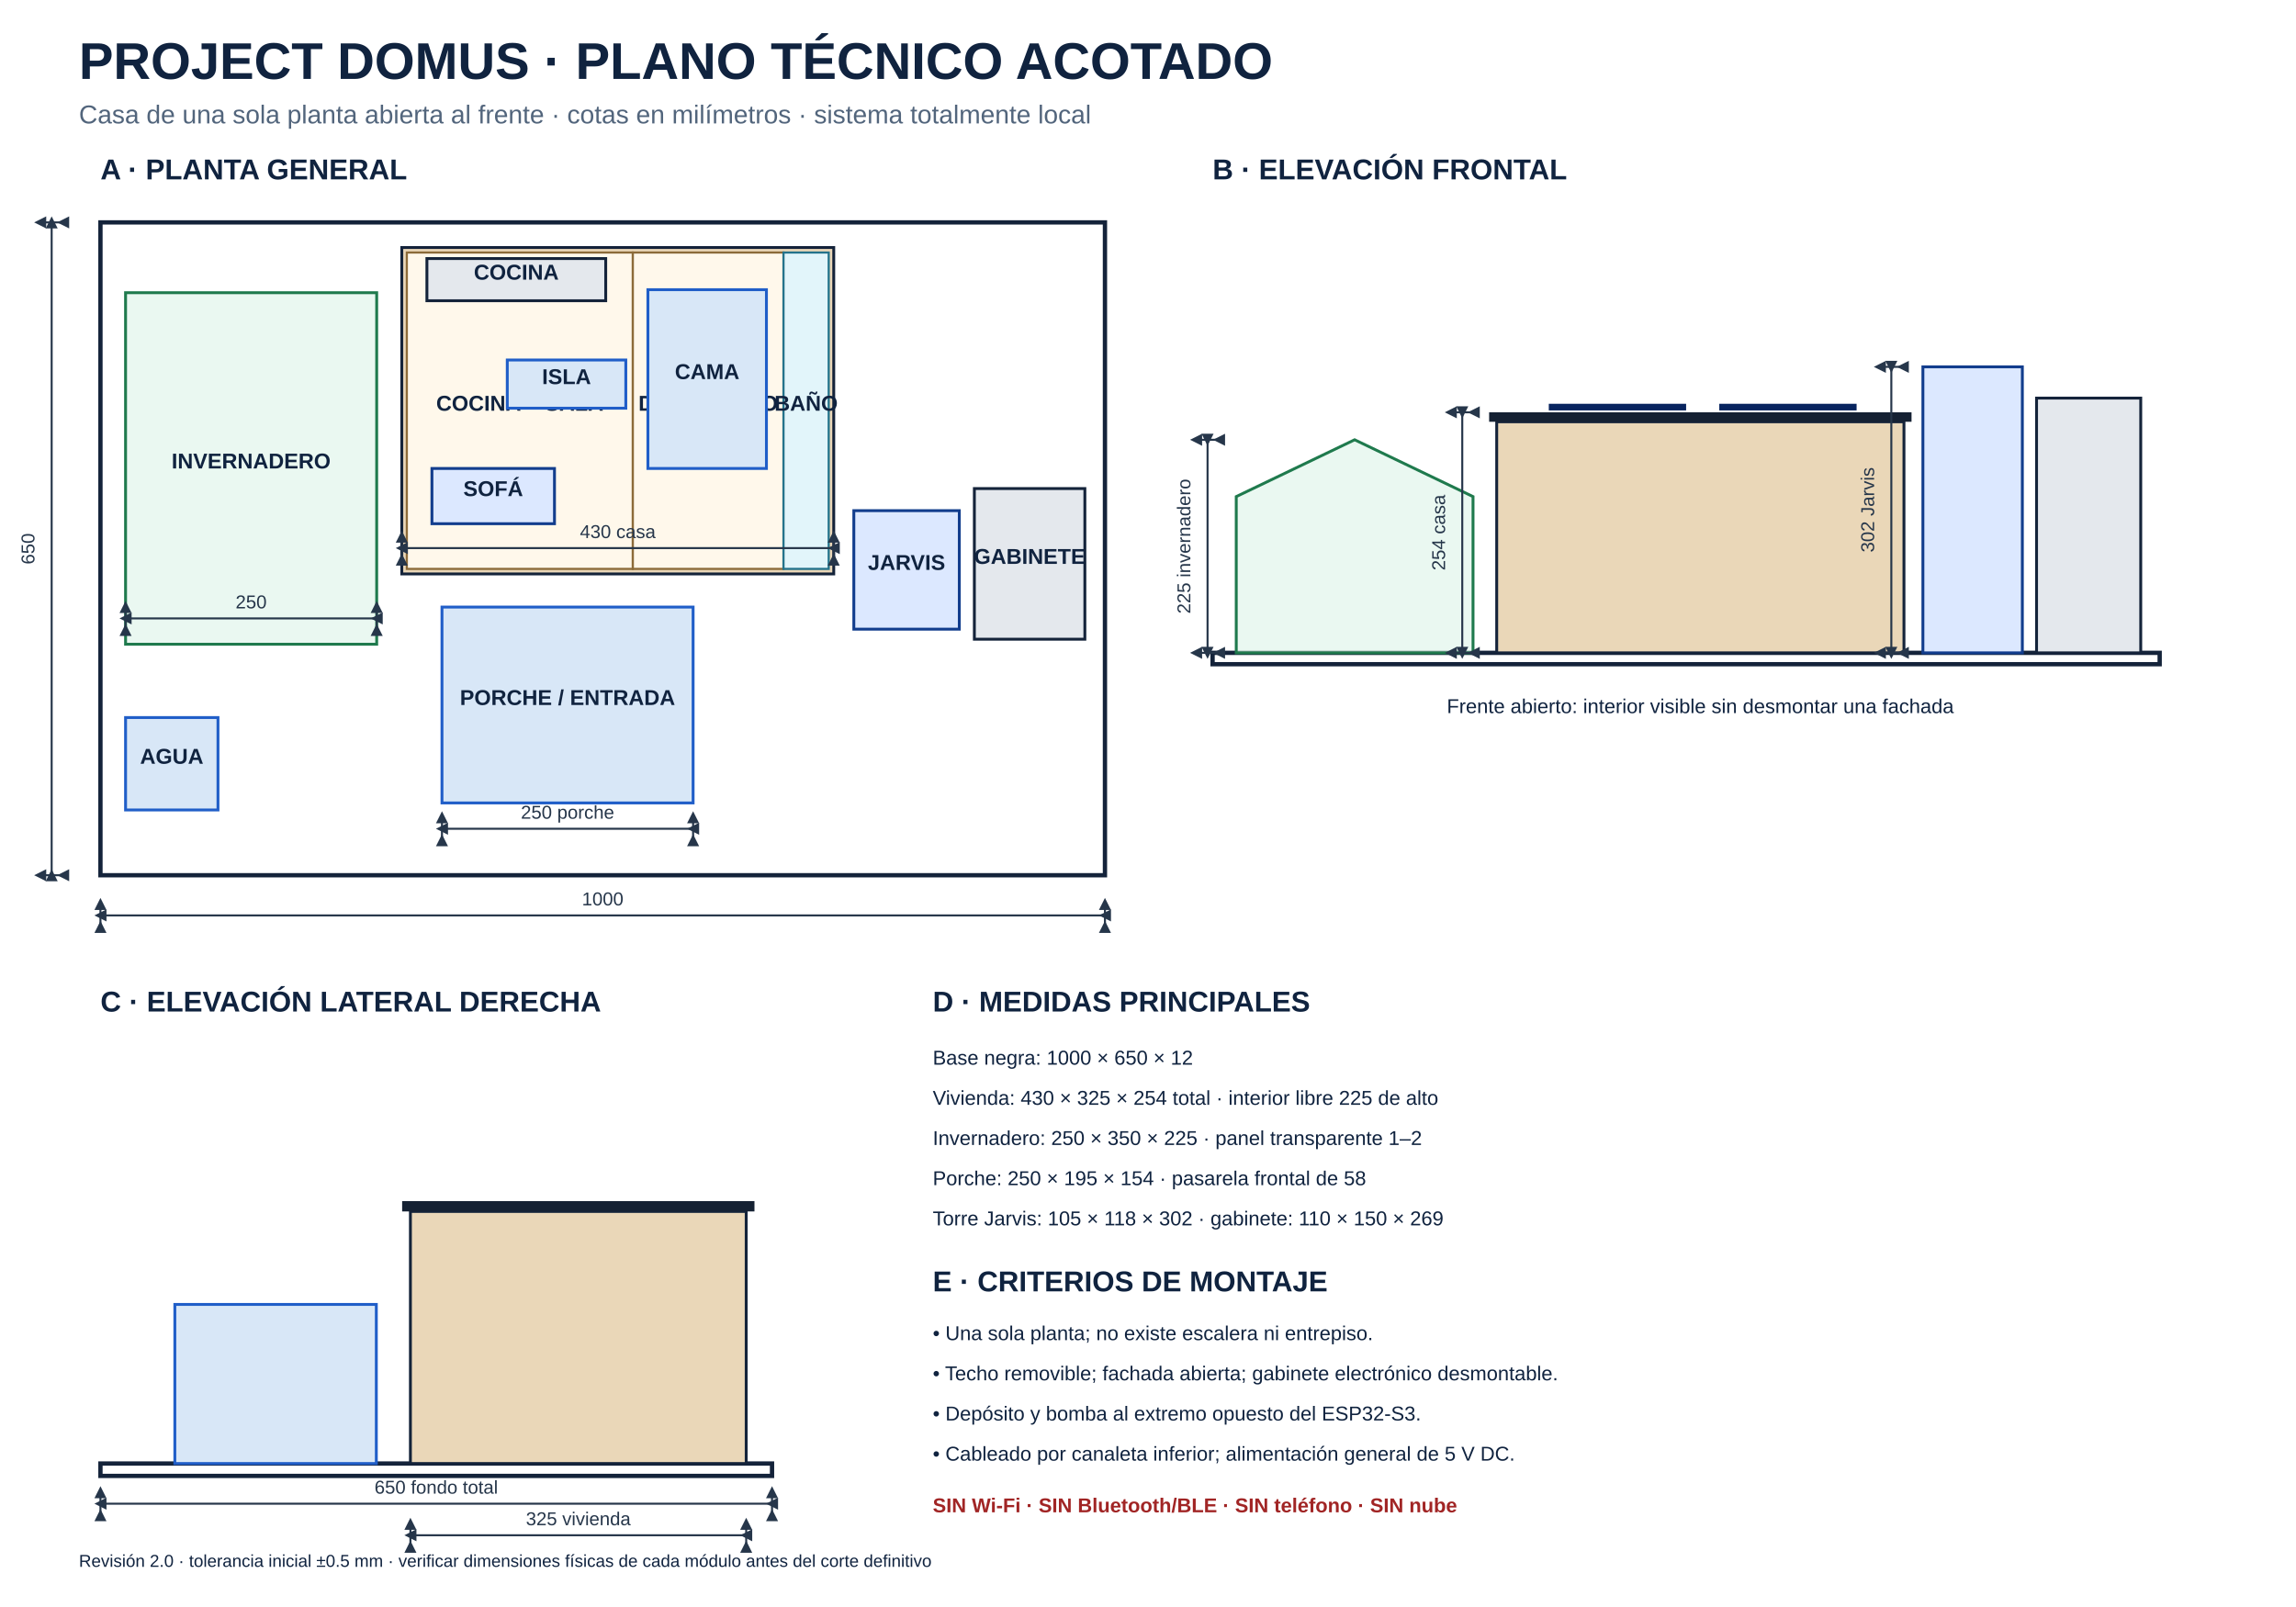
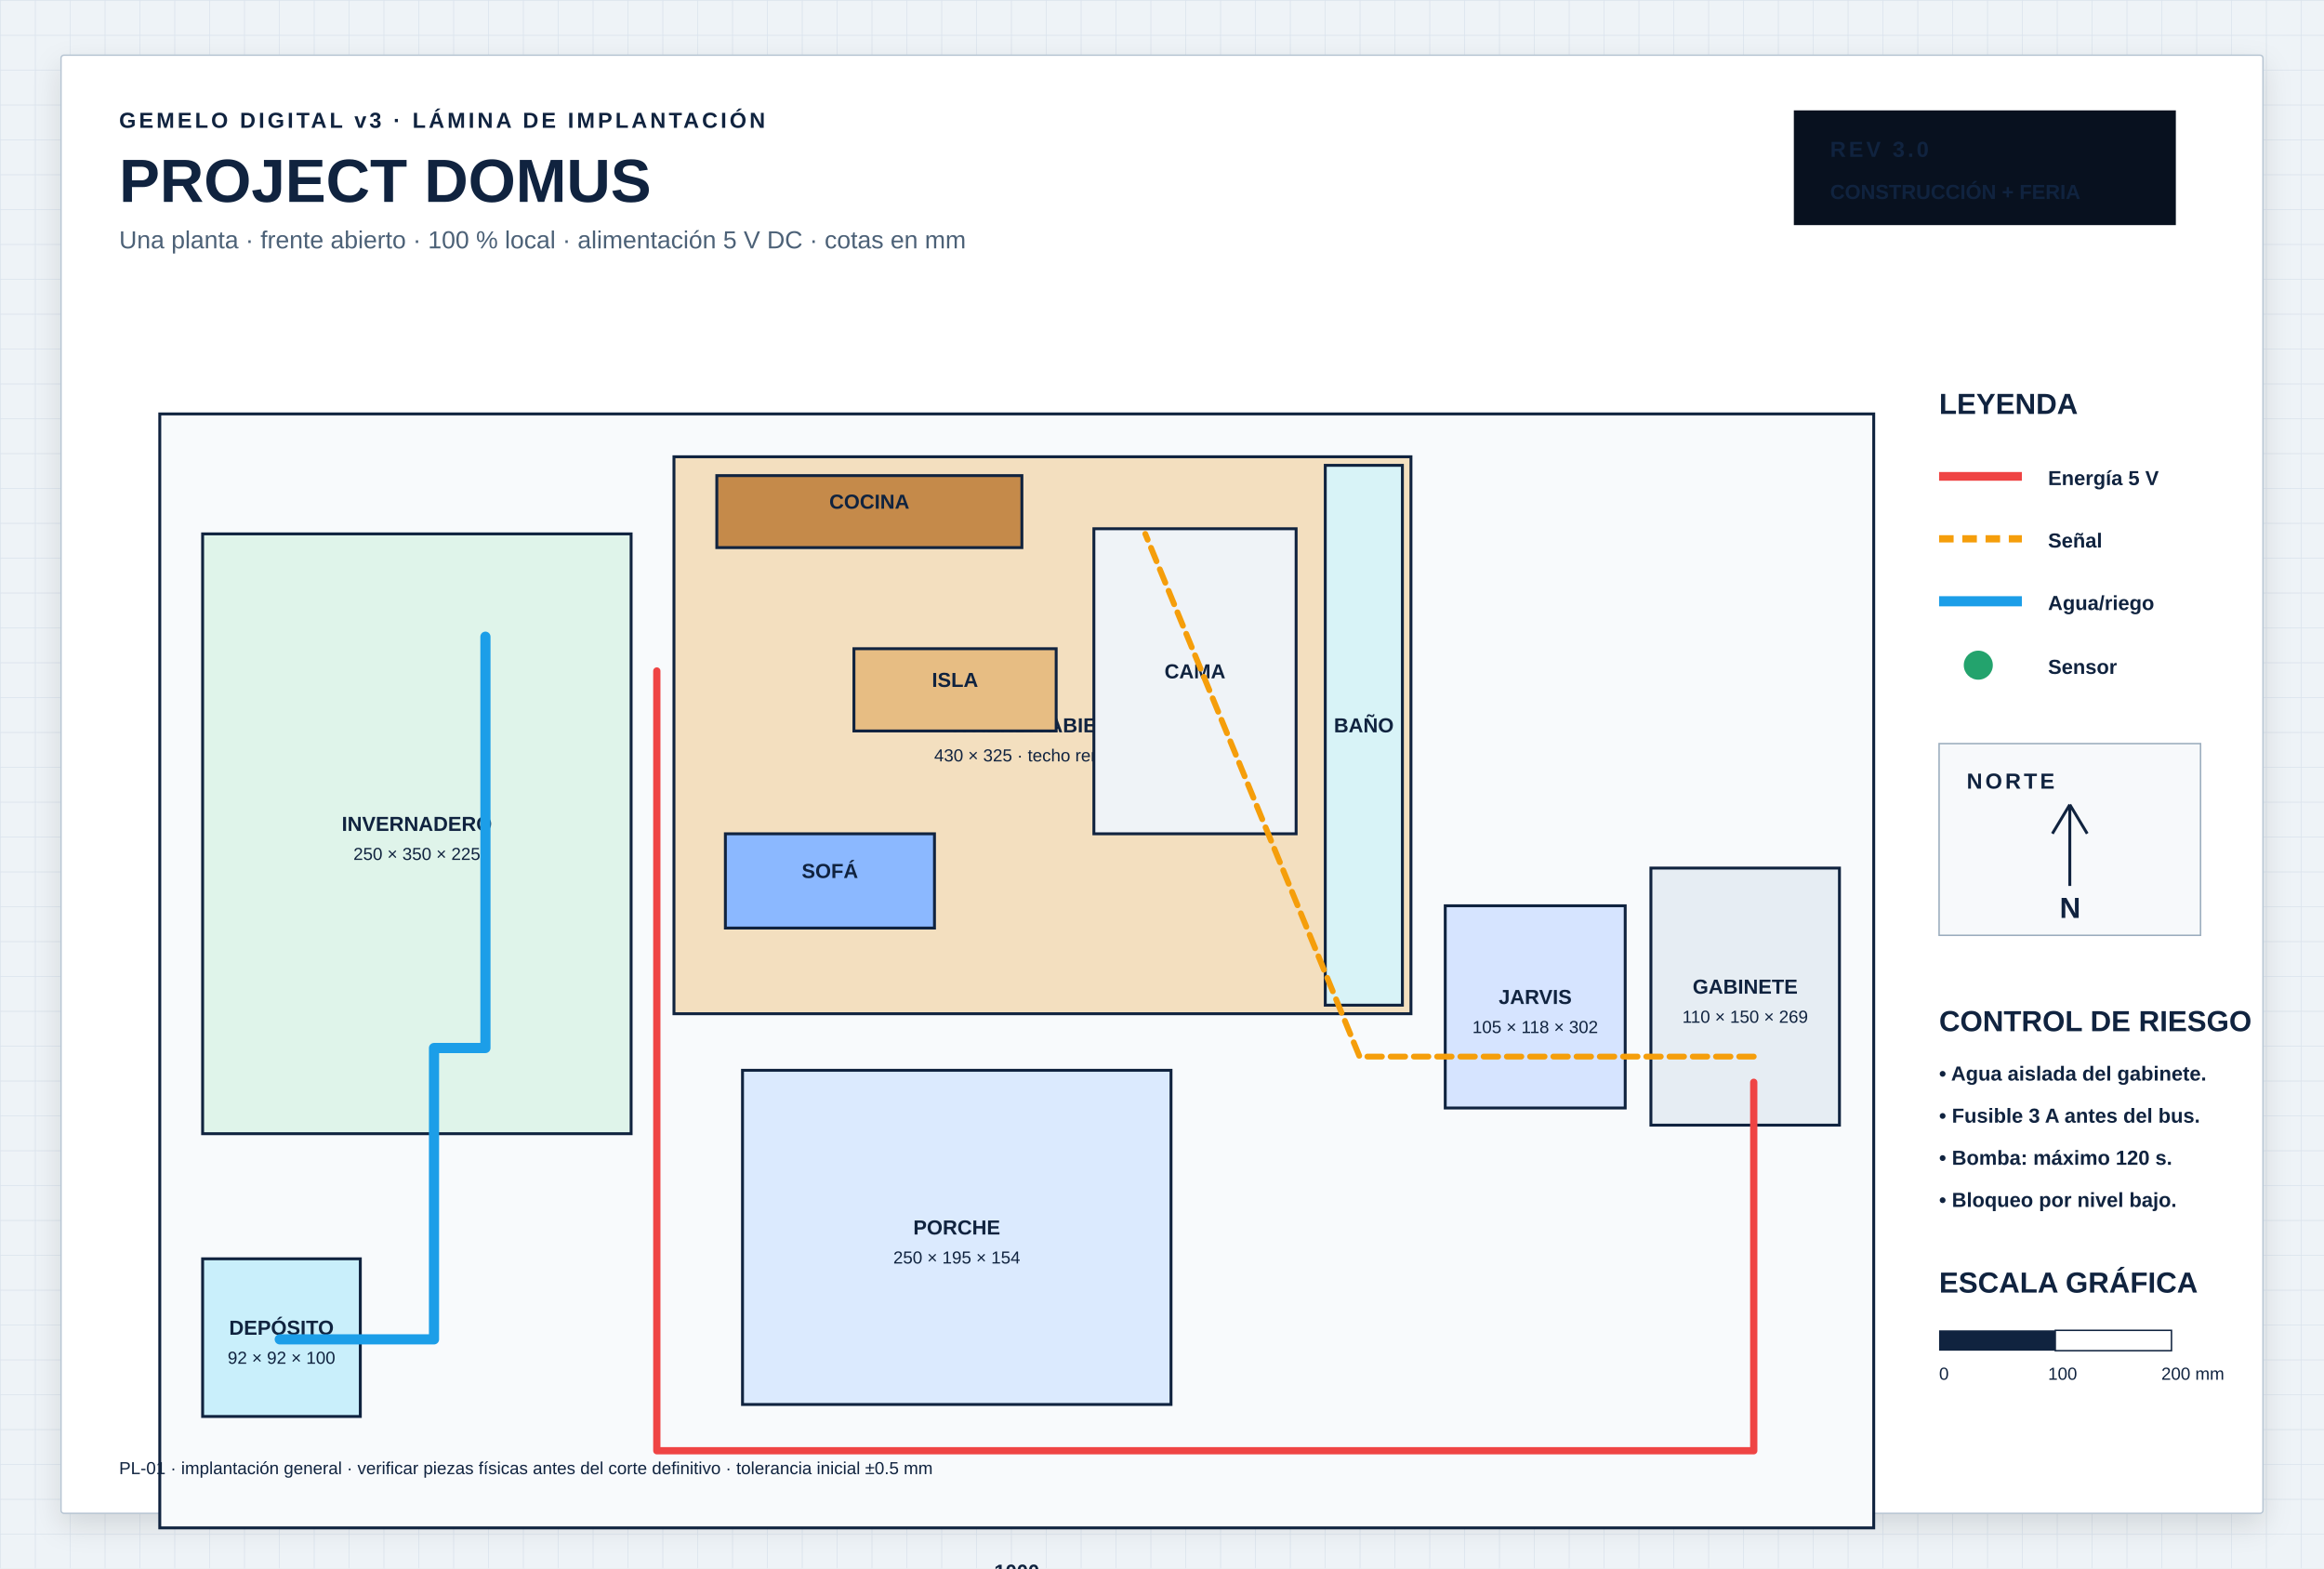
- <svg xmlns="http://www.w3.org/2000/svg" width="1600" height="1120" viewBox="0 0 1600 1120">
-   <style>text{font-family:Arial,sans-serif;fill:#10233f}.title{font-size:36px;font-weight:bold}.sub{font-size:18px;fill:#52657c}.h{font-size:20px;font-weight:bold}.lbl{font-size:14px}.small{font-size:12px}.outline{fill:none;stroke:#14233a;stroke-width:3}.wall{fill:#ead7b8;stroke:#14233a;stroke-width:2}.module{fill:#d8e7f7;stroke:#205ec8;stroke-width:2}.greenhouse{fill:#dff4ea;fill-opacity:.65;stroke:#1f7a4d;stroke-width:2}.service{fill:#e4e8ed;stroke:#14233a;stroke-width:2}.jarvis{fill:#dce8ff;stroke:#123d8d;stroke-width:2}.roomfill{fill:#fff8eb;stroke:#8c6b39;stroke-width:1.5}.bath{fill:#e2f5fa;stroke:#24738b;stroke-width:1.5}.dim{stroke:#26364a;stroke-width:1.4;marker-start:url(#a);marker-end:url(#a)}.dt{font-size:13px;text-anchor:middle;fill:#26364a}.note{font-size:14px;fill:#a12525;font-weight:bold}.room{font-size:15px;font-weight:bold;text-anchor:middle}.dash{fill:none;stroke:#66778b;stroke-width:1.4;stroke-dasharray:6 4}</style>
+ <svg xmlns="http://www.w3.org/2000/svg" width="1600" height="1080" viewBox="0 0 1600 1080">
  <defs>
-     <marker id="a" markerWidth="6" markerHeight="6" refX="3" refY="3" orient="auto">
-       <path d="M0,3 L6,0 L6,6 Z" fill="#26364a" />
-     </marker>
+     <pattern id="grid" width="24" height="24" patternUnits="userSpaceOnUse">
+       <path d="M24 0H0V24" fill="none" stroke="#dbe4ed" stroke-width="1" />
+     </pattern>
+     <filter id="shadow">
+       <feDropShadow dx="0" dy="8" stdDeviation="10" flood-opacity=".12" />
+     </filter>
  </defs>
-   <rect width="1600" height="1120" fill="white" />
-   <text x="55" y="55" class="title">PROJECT DOMUS · PLANO TÉCNICO ACOTADO</text>
-   <text x="55" y="86" class="sub">Casa de una sola planta abierta al frente · cotas en milímetros · sistema totalmente local</text>
-   <text x="70" y="125" class="h">A · PLANTA GENERAL</text>
-   <rect x="70.0" y="155.0" width="700.0" height="455" class="outline" />
-   <rect x="87.5" y="204.0" width="175.0" height="245" class="greenhouse" />
-   <text x="175.0" y="326.5" class="room">INVERNADERO</text>
-   <rect x="280.0" y="172.5" width="301.0" height="227.5" class="wall" />
-   <rect x="283.5" y="176.0" width="157.5" height="220.5" class="roomfill" />
-   <text x="362.25" y="286.25" class="room">COCINA + SALA</text>
-   <rect x="441.0" y="176.0" width="105.0" height="220.5" class="roomfill" />
-   <text x="493.5" y="286.25" class="room">DORMITORIO</text>
-   <rect x="546.0" y="176.0" width="31.5" height="220.5" class="bath" />
-   <text x="561.75" y="286.25" class="room">BAÑO</text>
-   <rect x="308.0" y="423.1" width="175.0" height="136.5" class="module" />
-   <text x="395.5" y="491.35" class="room">PORCHE / ENTRADA</text>
-   <rect x="595.0" y="355.9" width="73.5" height="82.6" class="jarvis" />
-   <text x="631.75" y="397.2" class="room">JARVIS</text>
-   <rect x="679.0" y="340.5" width="77.0" height="105.0" class="service" />
-   <text x="717.5" y="393.0" class="room">GABINETE</text>
-   <rect x="87.5" y="500.1" width="64.4" height="64.4" class="module" />
-   <text x="119.7" y="532.3" class="room">AGUA</text>
-   <rect x="297.5" y="180.2" width="124.6" height="29.4" class="service" />
-   <text x="359.8" y="194.9" class="room">COCINA</text>
-   <rect x="353.5" y="250.9" width="82.6" height="33.6" class="module" />
-   <text x="394.8" y="267.7" class="room">ISLA</text>
-   <rect x="301.0" y="326.5" width="85.4" height="38.5" class="jarvis" />
-   <text x="343.7" y="345.75" class="room">SOFÁ</text>
-   <rect x="451.5" y="201.9" width="82.6" height="124.6" class="module" />
-   <text x="492.8" y="264.2" class="room">CAMA</text>
-   <line x1="70" y1="638.0" x2="770.0" y2="638.0" class="dim" />
-   <line x1="70" y1="630.0" x2="70" y2="646.0" class="dim" />
-   <line x1="770.0" y1="630.0" x2="770.0" y2="646.0" class="dim" />
-   <text x="420.0" y="631.0" class="dt">1000</text>
-   <line x1="36" y1="155" x2="36" y2="610.0" class="dim" />
-   <line x1="28" y1="155" x2="44" y2="155" class="dim" />
-   <line x1="28" y1="610.0" x2="44" y2="610.0" class="dim" />
-   <text x="24" y="382.5" class="dt" transform="rotate(-90 24 382.5)">650</text>
-   <line x1="280.0" y1="382.0" x2="581.0" y2="382.0" class="dim" />
-   <line x1="280.0" y1="374.0" x2="280.0" y2="390.0" class="dim" />
-   <line x1="581.0" y1="374.0" x2="581.0" y2="390.0" class="dim" />
-   <text x="430.5" y="375.0" class="dt">430 casa</text>
-   <line x1="87.5" y1="431.0" x2="262.5" y2="431.0" class="dim" />
-   <line x1="87.5" y1="423.0" x2="87.5" y2="439.0" class="dim" />
-   <line x1="262.5" y1="423.0" x2="262.5" y2="439.0" class="dim" />
-   <text x="175.0" y="424.0" class="dt">250</text>
-   <line x1="308.0" y1="577.6" x2="483.0" y2="577.6" class="dim" />
-   <line x1="308.0" y1="569.6" x2="308.0" y2="585.6" class="dim" />
-   <line x1="483.0" y1="569.6" x2="483.0" y2="585.6" class="dim" />
-   <text x="395.5" y="570.6" class="dt">250 porche</text>
-   <text x="845" y="125" class="h">B · ELEVACIÓN FRONTAL</text>
-   <rect x="845" y="455" width="660.0" height="7.92" class="outline" />
-   <path d="M 861.5 455 L 861.5 346.1 L 944.0 306.5 L 1026.5 346.1 L 1026.5 455 Z" class="greenhouse" />
-   <rect x="1043.0" y="293.96" width="283.8" height="161.04" class="wall" />
-   <rect x="1037.72" y="287.36" width="294.36" height="6.6" fill="#152133" />
-   <rect x="1079.3" y="281.42" width="95.7" height="4.62" fill="#08245f" />
-   <rect x="1198.1" y="281.42" width="95.7" height="4.62" fill="#08245f" />
-   <rect x="1340.0" y="255.68" width="69.3" height="199.32" class="jarvis" />
-   <rect x="1419.2" y="277.46" width="72.6" height="177.54" class="service" />
-   <line x1="1019.0" y1="455" x2="1019.0" y2="287.36" class="dim" />
-   <line x1="1011.0" y1="455" x2="1027.0" y2="455" class="dim" />
-   <line x1="1011.0" y1="287.36" x2="1027.0" y2="287.36" class="dim" />
-   <text x="1007.0" y="371.18" class="dt" transform="rotate(-90 1007.0 371.18)">254 casa</text>
-   <line x1="1318.0" y1="455" x2="1318.0" y2="255.68" class="dim" />
-   <line x1="1310.0" y1="455" x2="1326.0" y2="455" class="dim" />
-   <line x1="1310.0" y1="255.68" x2="1326.0" y2="255.68" class="dim" />
-   <text x="1306.0" y="355.34" class="dt" transform="rotate(-90 1306.0 355.34)">302 Jarvis</text>
-   <line x1="841.5" y1="455" x2="841.5" y2="306.5" class="dim" />
-   <line x1="833.5" y1="455" x2="849.5" y2="455" class="dim" />
-   <line x1="833.5" y1="306.5" x2="849.5" y2="306.5" class="dim" />
-   <text x="829.5" y="380.75" class="dt" transform="rotate(-90 829.5 380.75)">225 invernadero</text>
-   <text x="1184.9" y="497" class="lbl" text-anchor="middle">Frente abierto: interior visible sin desmontar una fachada</text>
-   <text x="70" y="705" class="h">C · ELEVACIÓN LATERAL DERECHA</text>
-   <rect x="70" y="1020" width="468.0" height="8.64" class="outline" />
-   <rect x="286.0" y="844.32" width="234.0" height="175.68" class="wall" />
-   <rect x="280.24" y="837.12" width="245.52" height="7.2" fill="#152133" />
-   <rect x="121.84" y="909.12" width="140.4" height="110.88" class="module" />
-   <line x1="70" y1="1048" x2="538.0" y2="1048" class="dim" />
-   <line x1="70" y1="1040" x2="70" y2="1056" class="dim" />
-   <line x1="538.0" y1="1040" x2="538.0" y2="1056" class="dim" />
-   <text x="304.0" y="1041" class="dt">650 fondo total</text>
-   <line x1="286.0" y1="1070" x2="520.0" y2="1070" class="dim" />
-   <line x1="286.0" y1="1062" x2="286.0" y2="1078" class="dim" />
-   <line x1="520.0" y1="1062" x2="520.0" y2="1078" class="dim" />
-   <text x="403.0" y="1063" class="dt">325 vivienda</text>
-   <text x="650" y="705" class="h">D · MEDIDAS PRINCIPALES</text>
-   <text x="650" y="742" class="lbl">Base negra: 1000 × 650 × 12</text>
-   <text x="650" y="770" class="lbl">Vivienda: 430 × 325 × 254 total · interior libre 225 de alto</text>
-   <text x="650" y="798" class="lbl">Invernadero: 250 × 350 × 225 · panel transparente 1–2</text>
-   <text x="650" y="826" class="lbl">Porche: 250 × 195 × 154 · pasarela frontal de 58</text>
-   <text x="650" y="854" class="lbl">Torre Jarvis: 105 × 118 × 302 · gabinete: 110 × 150 × 269</text>
-   <text x="650" y="900" class="h">E · CRITERIOS DE MONTAJE</text>
-   <text x="650" y="934" class="lbl">• Una sola planta; no existe escalera ni entrepiso.</text>
-   <text x="650" y="962" class="lbl">• Techo removible; fachada abierta; gabinete electrónico desmontable.</text>
-   <text x="650" y="990" class="lbl">• Depósito y bomba al extremo opuesto del ESP32-S3.</text>
-   <text x="650" y="1018" class="lbl">• Cableado por canaleta inferior; alimentación general de 5 V DC.</text>
-   <text x="650" y="1054" class="note">SIN Wi-Fi · SIN Bluetooth/BLE · SIN teléfono · SIN nube</text>
-   <text x="55" y="1092" class="small">Revisión 2.0 · tolerancia inicial ±0.5 mm · verificar dimensiones físicas de cada módulo antes del corte definitivo</text>
+   <rect width="1600" height="1080" fill="#eef3f7" />
+   <rect width="1600" height="1080" fill="url(#grid)" />
+   <style>text{font-family:Bahnschrift,Segoe UI,Arial,sans-serif;fill:#10233f}.k{font-size:15px;letter-spacing:2px;font-weight:700}.t{font-size:42px;font-weight:800}.s{font-size:17px;fill:#4c6177}.h{font-size:20px;font-weight:800}.l{font-size:14px;font-weight:650}.tiny{font-size:12px}.dim{stroke:#155eef;stroke-width:1.6}.axis{stroke:#10233f;stroke-width:2}.box{stroke:#10233f;stroke-width:2}.dash{fill:none;stroke:#697c90;stroke-width:1.4;stroke-dasharray:7 5}</style>
+   <rect x="42" y="38" width="1516" height="1004" rx="2" fill="#fff" stroke="#b7c5d3" filter="url(#shadow)" />
+   <text x="82" y="88" class="k" fill="#155eef">GEMELO DIGITAL v3 · LÁMINA DE IMPLANTACIÓN</text>
+   <text x="82" y="139" class="t">PROJECT DOMUS</text>
+   <text x="82" y="171" class="s">Una planta · frente abierto · 100 % local · alimentación 5 V DC · cotas en mm</text>
+   <rect x="1235" y="76" width="263" height="79" fill="#08111f" />
+   <text x="1260" y="108" class="k" fill="#12b8d0">REV 3.0</text>
+   <text x="1260" y="137" class="l" fill="white">CONSTRUCCIÓN + FERIA</text>
+   <rect x="110" y="285" width="1180.0" height="767.0" fill="#f8fafc" class="box" />
+   <rect x="139.5" y="367.6" width="295.0" height="413.0" fill="#dff4ea" class="box" />
+   <text x="287.0" y="572.1" text-anchor="middle" class="l">INVERNADERO</text>
+   <text x="287.0" y="592.1" text-anchor="middle" class="tiny">250 × 350 × 225</text>
+   <rect x="464.0" y="314.5" width="507.4" height="383.5" fill="#f3dfbf" class="box" />
+   <text x="717.7" y="504.25" text-anchor="middle" class="l">VIVIENDA ABIERTA</text>
+   <text x="717.7" y="524.25" text-anchor="middle" class="tiny">430 × 325 · techo removible</text>
+   <rect x="511.2" y="736.94" width="295.0" height="230.1" fill="#dbeafe" class="box" />
+   <text x="658.7" y="849.99" text-anchor="middle" class="l">PORCHE</text>
+   <text x="658.7" y="869.99" text-anchor="middle" class="tiny">250 × 195 × 154</text>
+   <rect x="995.0" y="623.66" width="123.9" height="139.24" fill="#d6e4ff" class="box" />
+   <text x="1056.95" y="691.28" text-anchor="middle" class="l">JARVIS</text>
+   <text x="1056.95" y="711.28" text-anchor="middle" class="tiny">105 × 118 × 302</text>
+   <rect x="1136.6" y="597.7" width="129.8" height="177.0" fill="#e6edf3" class="box" />
+   <text x="1201.5" y="684.2" text-anchor="middle" class="l">GABINETE</text>
+   <text x="1201.5" y="704.2" text-anchor="middle" class="tiny">110 × 150 × 269</text>
+   <rect x="139.5" y="866.74" width="108.56" height="108.56" fill="#c9effb" class="box" />
+   <text x="193.78" y="919.02" text-anchor="middle" class="l">DEPÓSITO</text>
+   <text x="193.78" y="939.02" text-anchor="middle" class="tiny">92 × 92 × 100</text>
+   <rect x="493.5" y="327.48" width="210.04" height="49.56" fill="#c58a4a" class="box" />
+   <text x="598.52" y="350.26" text-anchor="middle" class="l">COCINA</text>
+   <rect x="587.9" y="446.66" width="139.24" height="56.64" fill="#e7bd83" class="box" />
+   <text x="657.52" y="472.98" text-anchor="middle" class="l">ISLA</text>
+   <rect x="499.4" y="574.1" width="143.96" height="64.9" fill="#8bb8ff" class="box" />
+   <text x="571.38" y="604.55" text-anchor="middle" class="l">SOFÁ</text>
+   <rect x="753.1" y="364.06" width="139.24" height="210.04" fill="#eff3f7" class="box" />
+   <text x="822.72" y="467.08" text-anchor="middle" class="l">CAMA</text>
+   <rect x="912.4" y="320.4" width="53.1" height="371.7" fill="#d8f3f7" class="box" />
+   <text x="938.95" y="504.25" text-anchor="middle" class="l">BAÑO</text>
+   <polyline points="192.6,922.2 298.8,922.2 298.8,721.6 334.2,721.6 334.2,438.4" fill="none" stroke="#1c9ee8" stroke-width="7" stroke-linecap="round" stroke-linejoin="round" />
+   <polyline points="1207.4,745.2 1207.4,998.9 452.2,998.9 452.2,462.0" fill="none" stroke="#ef4444" stroke-width="5" stroke-linecap="round" stroke-linejoin="round" />
+   <polyline points="1207.4,727.5 936.0,727.5 788.5,367.6" fill="none" stroke="#f59e0b" stroke-width="4" stroke-linecap="round" stroke-linejoin="round" stroke-dasharray="10 6" />
+   <line x1="110" y1="1096.0" x2="1290.0" y2="1096.0" class="dim" />
+   <text x="700.0" y="1087.0" text-anchor="middle" class="l" fill="#155eef">1000</text>
+   <text x="700.0" y="1128.0" text-anchor="middle" class="k">FRENTE / VISITANTE ↓</text>
+   <text x="1335" y="285" class="h">LEYENDA</text>
+   <line x1="1335" y1="328" x2="1392" y2="328" stroke="#ef4444" stroke-width="6" />
+   <text x="1410" y="334" class="l">Energía 5 V</text>
+   <line x1="1335" y1="371" x2="1392" y2="371" stroke="#f59e0b" stroke-width="5" stroke-dasharray="10 6" />
+   <text x="1410" y="377" class="l">Señal</text>
+   <line x1="1335" y1="414" x2="1392" y2="414" stroke="#1c9ee8" stroke-width="7" />
+   <text x="1410" y="420" class="l">Agua/riego</text>
+   <circle cx="1362" cy="458" r="10" fill="#23a36d" />
+   <text x="1410" y="464" class="l">Sensor</text>
+   <rect x="1335" y="512" width="180" height="132" fill="#f7f9fb" stroke="#9aacbd" />
+   <text x="1354" y="543" class="k">NORTE</text>
+   <path d="M1425 610V554M1425 554l-12 20M1425 554l12 20" class="axis" />
+   <text x="1418" y="632" class="h">N</text>
+   <text x="1335" y="710" class="h">CONTROL DE RIESGO</text>
+   <text x="1335" y="744" class="l">• Agua aislada del gabinete.</text>
+   <text x="1335" y="773" class="l">• Fusible 3 A antes del bus.</text>
+   <text x="1335" y="802" class="l">• Bomba: máximo 120 s.</text>
+   <text x="1335" y="831" class="l">• Bloqueo por nivel bajo.</text>
+   <text x="1335" y="890" class="h">ESCALA GRÁFICA</text>
+   <rect x="1335" y="916" width="80" height="14" fill="#10233f" />
+   <rect x="1415" y="916" width="80" height="14" fill="white" stroke="#10233f" />
+   <text x="1335" y="950" class="tiny">0</text>
+   <text x="1410" y="950" class="tiny">100</text>
+   <text x="1488" y="950" class="tiny">200 mm</text>
+   <text x="82" y="1015" class="tiny">PL-01 · implantación general · verificar piezas físicas antes del corte definitivo · tolerancia inicial ±0.5 mm</text>
</svg>
